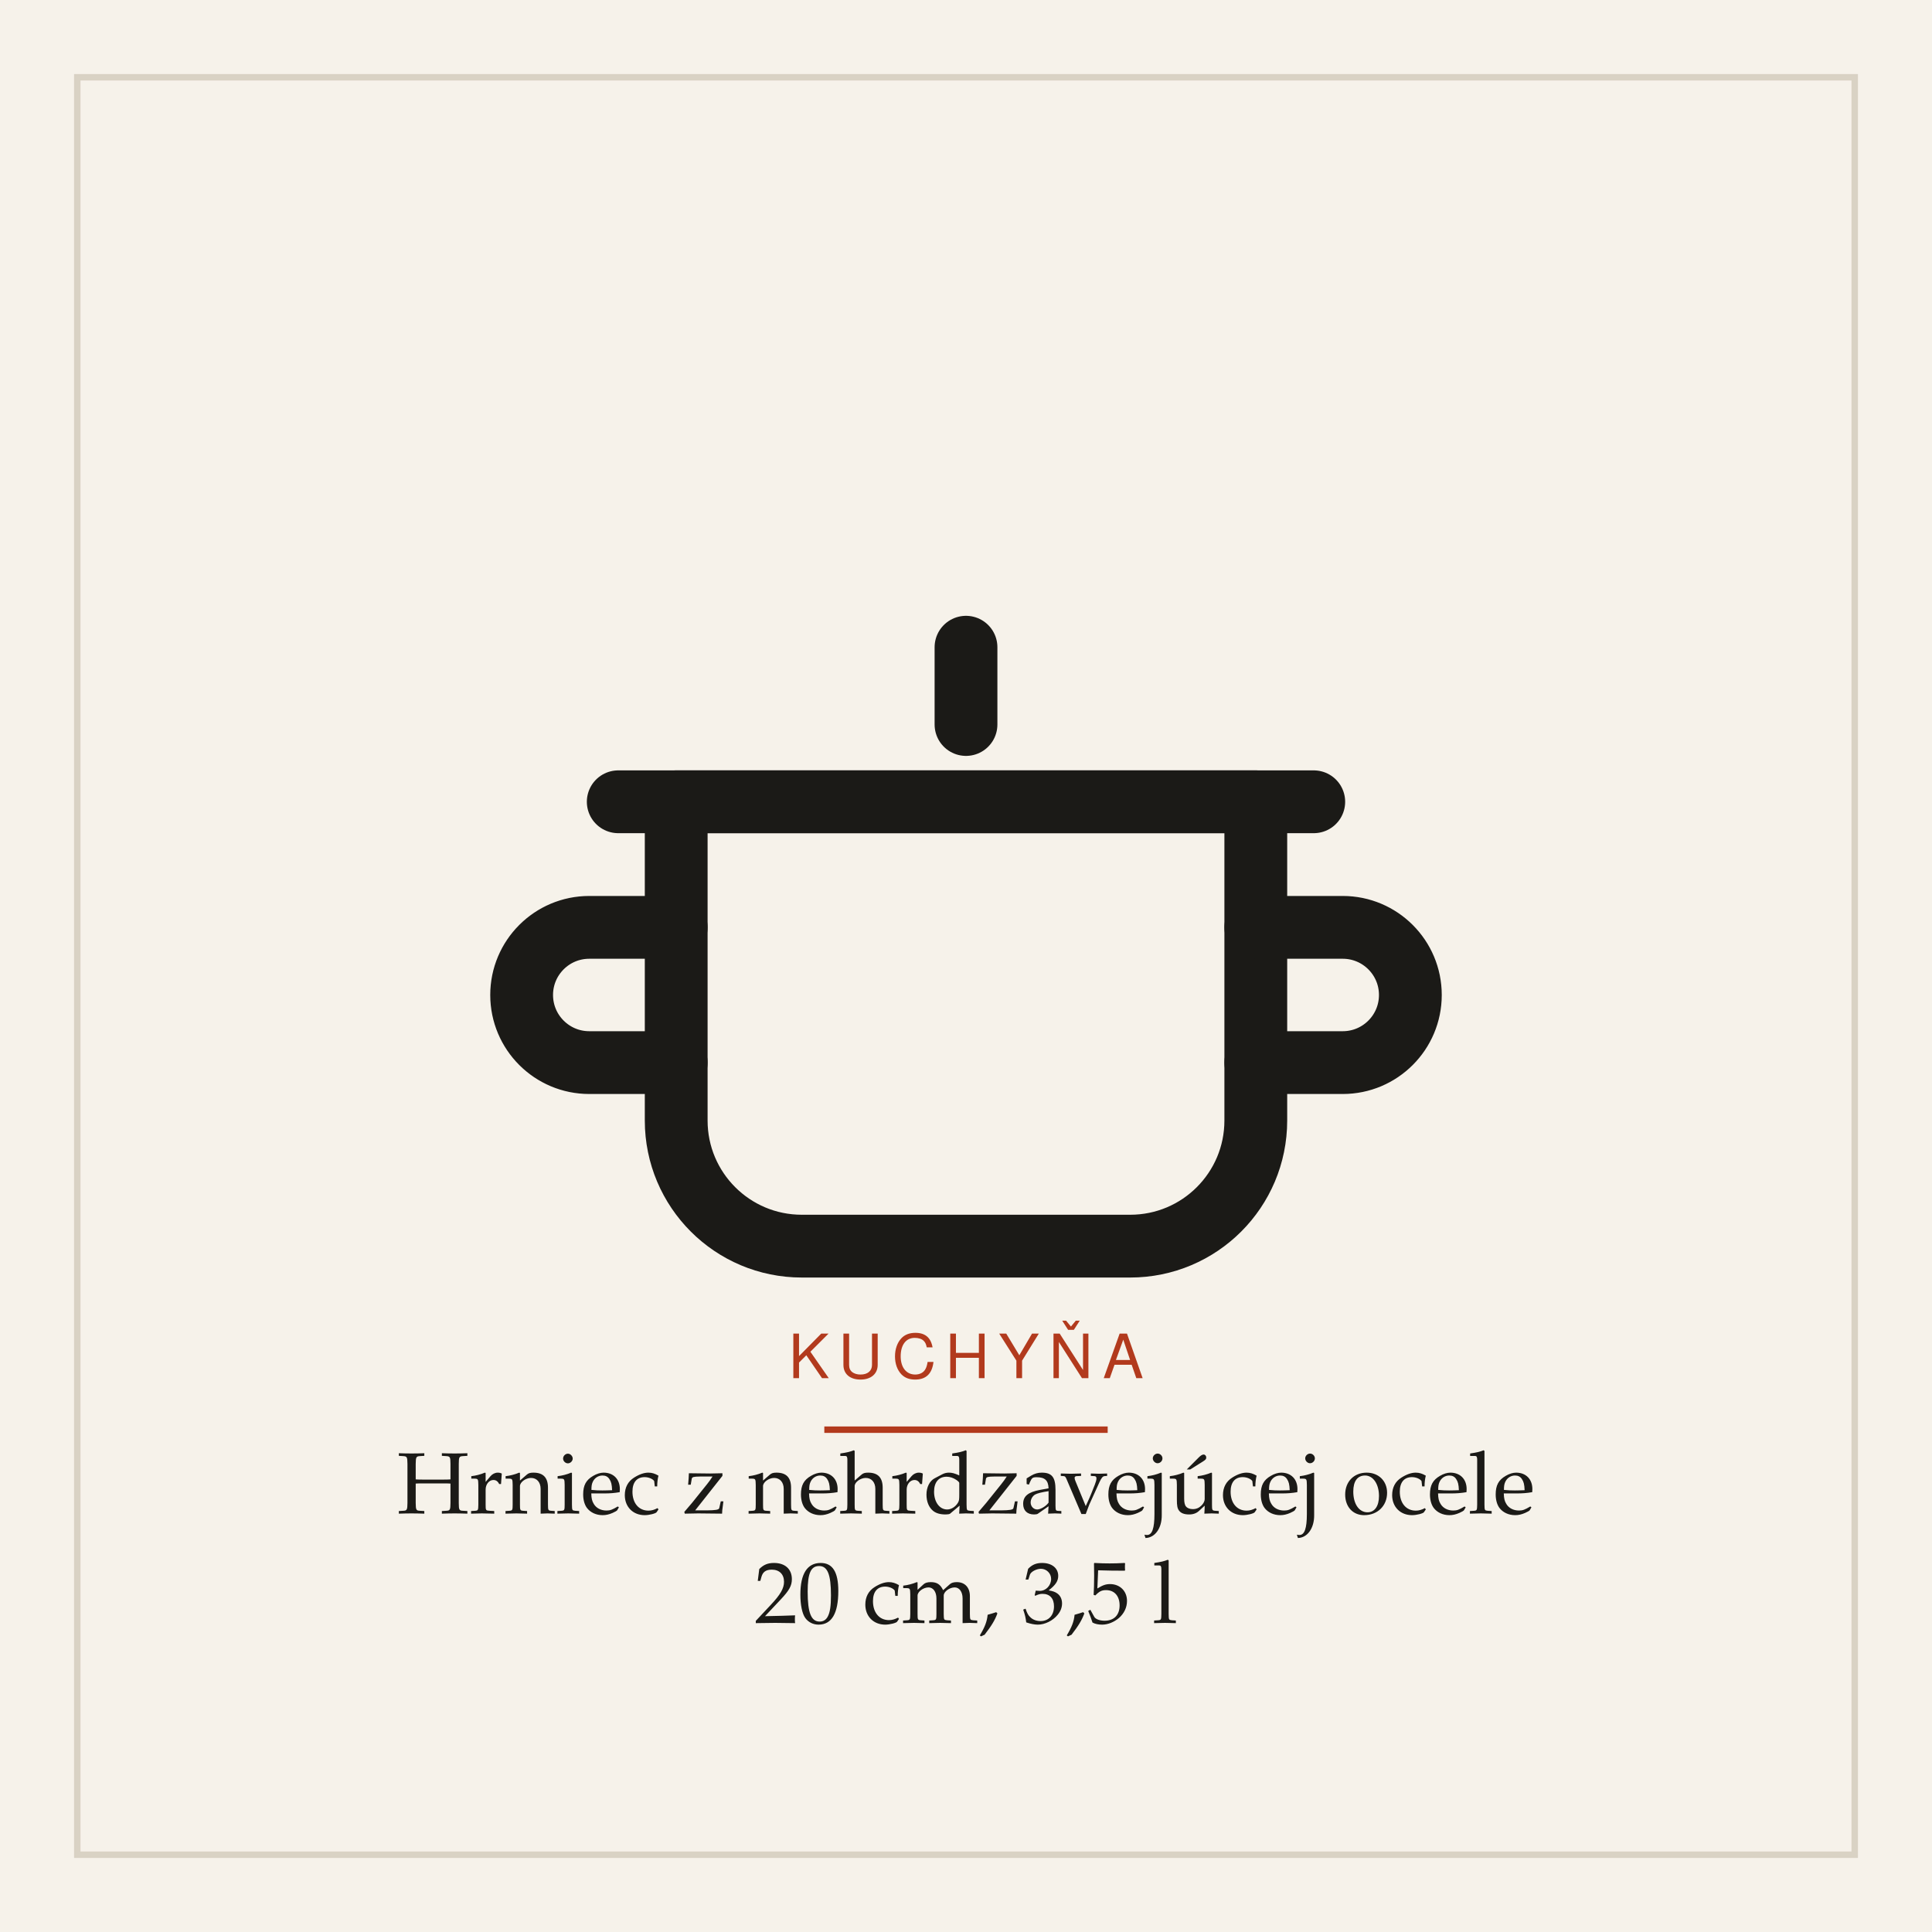
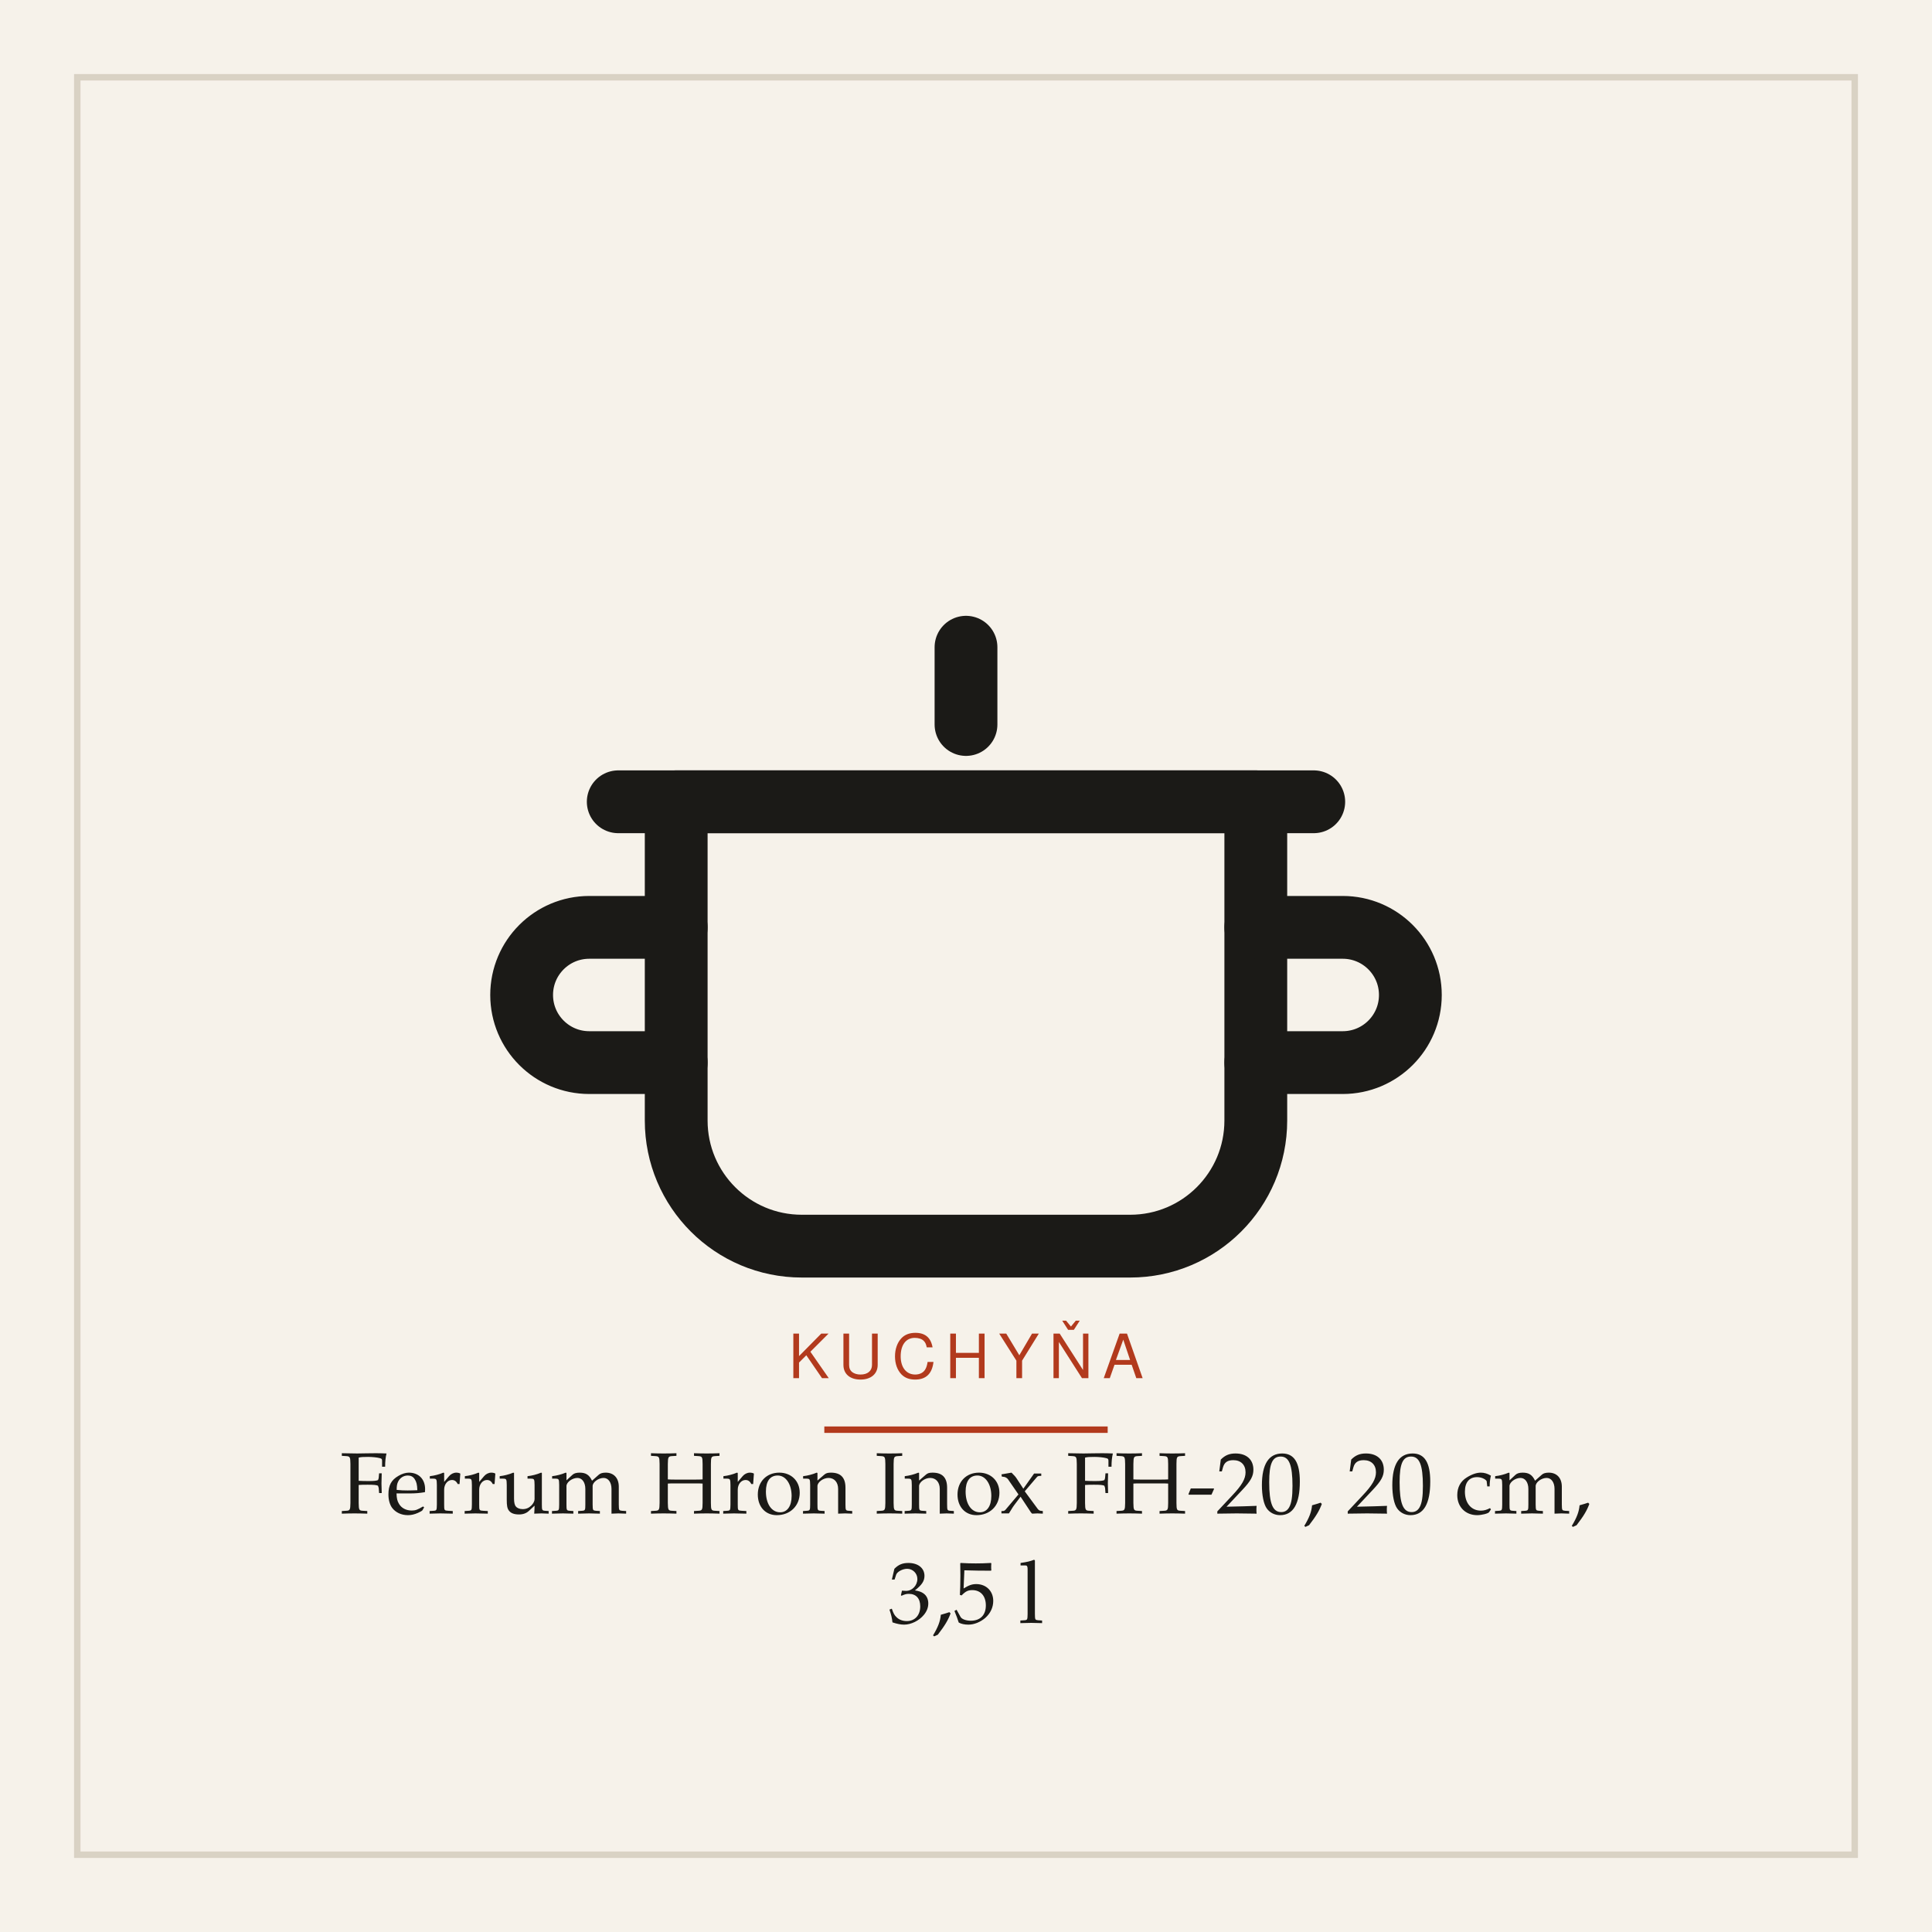
- <svg xmlns="http://www.w3.org/2000/svg" width="600" height="600" viewBox="0 0 600 600" role="img" aria-label="Hrniec z nehrdzavejúcej ocele 20 cm, 3,5 l">
+ <svg xmlns="http://www.w3.org/2000/svg" width="600" height="600" viewBox="0 0 600 600" role="img" aria-label="Ferrum Hron Inox FH-20, 20 cm, 3,5 l">
  <rect width="600" height="600" fill="#f6f2ea" />
  <rect x="24" y="24" width="552" height="552" fill="none" stroke="#d9d2c4" stroke-width="2" />
  <g transform="translate(150 132) scale(1.5)">
    <g fill="none" stroke="#1b1a17" stroke-width="13" stroke-linecap="round" stroke-linejoin="round">
      <path d="M40 78 h120 v66 a26 26 0 0 1 -26 26 h-68 a26 26 0 0 1 -26 -26 z" />
      <path d="M28 78 h144" />
      <path d="M40 104 h-18 a14 14 0 0 0 0 28 h18" />
      <path d="M160 104 h18 a14 14 0 0 1 0 28 h-18" />
      <path d="M100 62 v-16" />
    </g>
  </g>
  <text x="300" y="428" text-anchor="middle" font-family="system-ui,Segoe UI,Helvetica,Arial,sans-serif" font-size="19" letter-spacing="3" fill="#b23a1d">KUCHYŇA</text>
  <line x1="256" y1="444" x2="344" y2="444" stroke="#b23a1d" stroke-width="2" />
-   <text x="300" y="470" text-anchor="middle" font-family="Iowan Old Style,Palatino,Georgia,serif" font-size="27" fill="#1b1a17">Hrniec z nehrdzavejúcej ocele</text>
-   <text x="300" y="504" text-anchor="middle" font-family="Iowan Old Style,Palatino,Georgia,serif" font-size="27" fill="#1b1a17">20 cm, 3,5 l</text>
+   <text x="300" y="470" text-anchor="middle" font-family="Iowan Old Style,Palatino,Georgia,serif" font-size="27" fill="#1b1a17">Ferrum Hron Inox FH-20, 20 cm,</text>
+   <text x="300" y="504" text-anchor="middle" font-family="Iowan Old Style,Palatino,Georgia,serif" font-size="27" fill="#1b1a17">3,5 l</text>
</svg>
